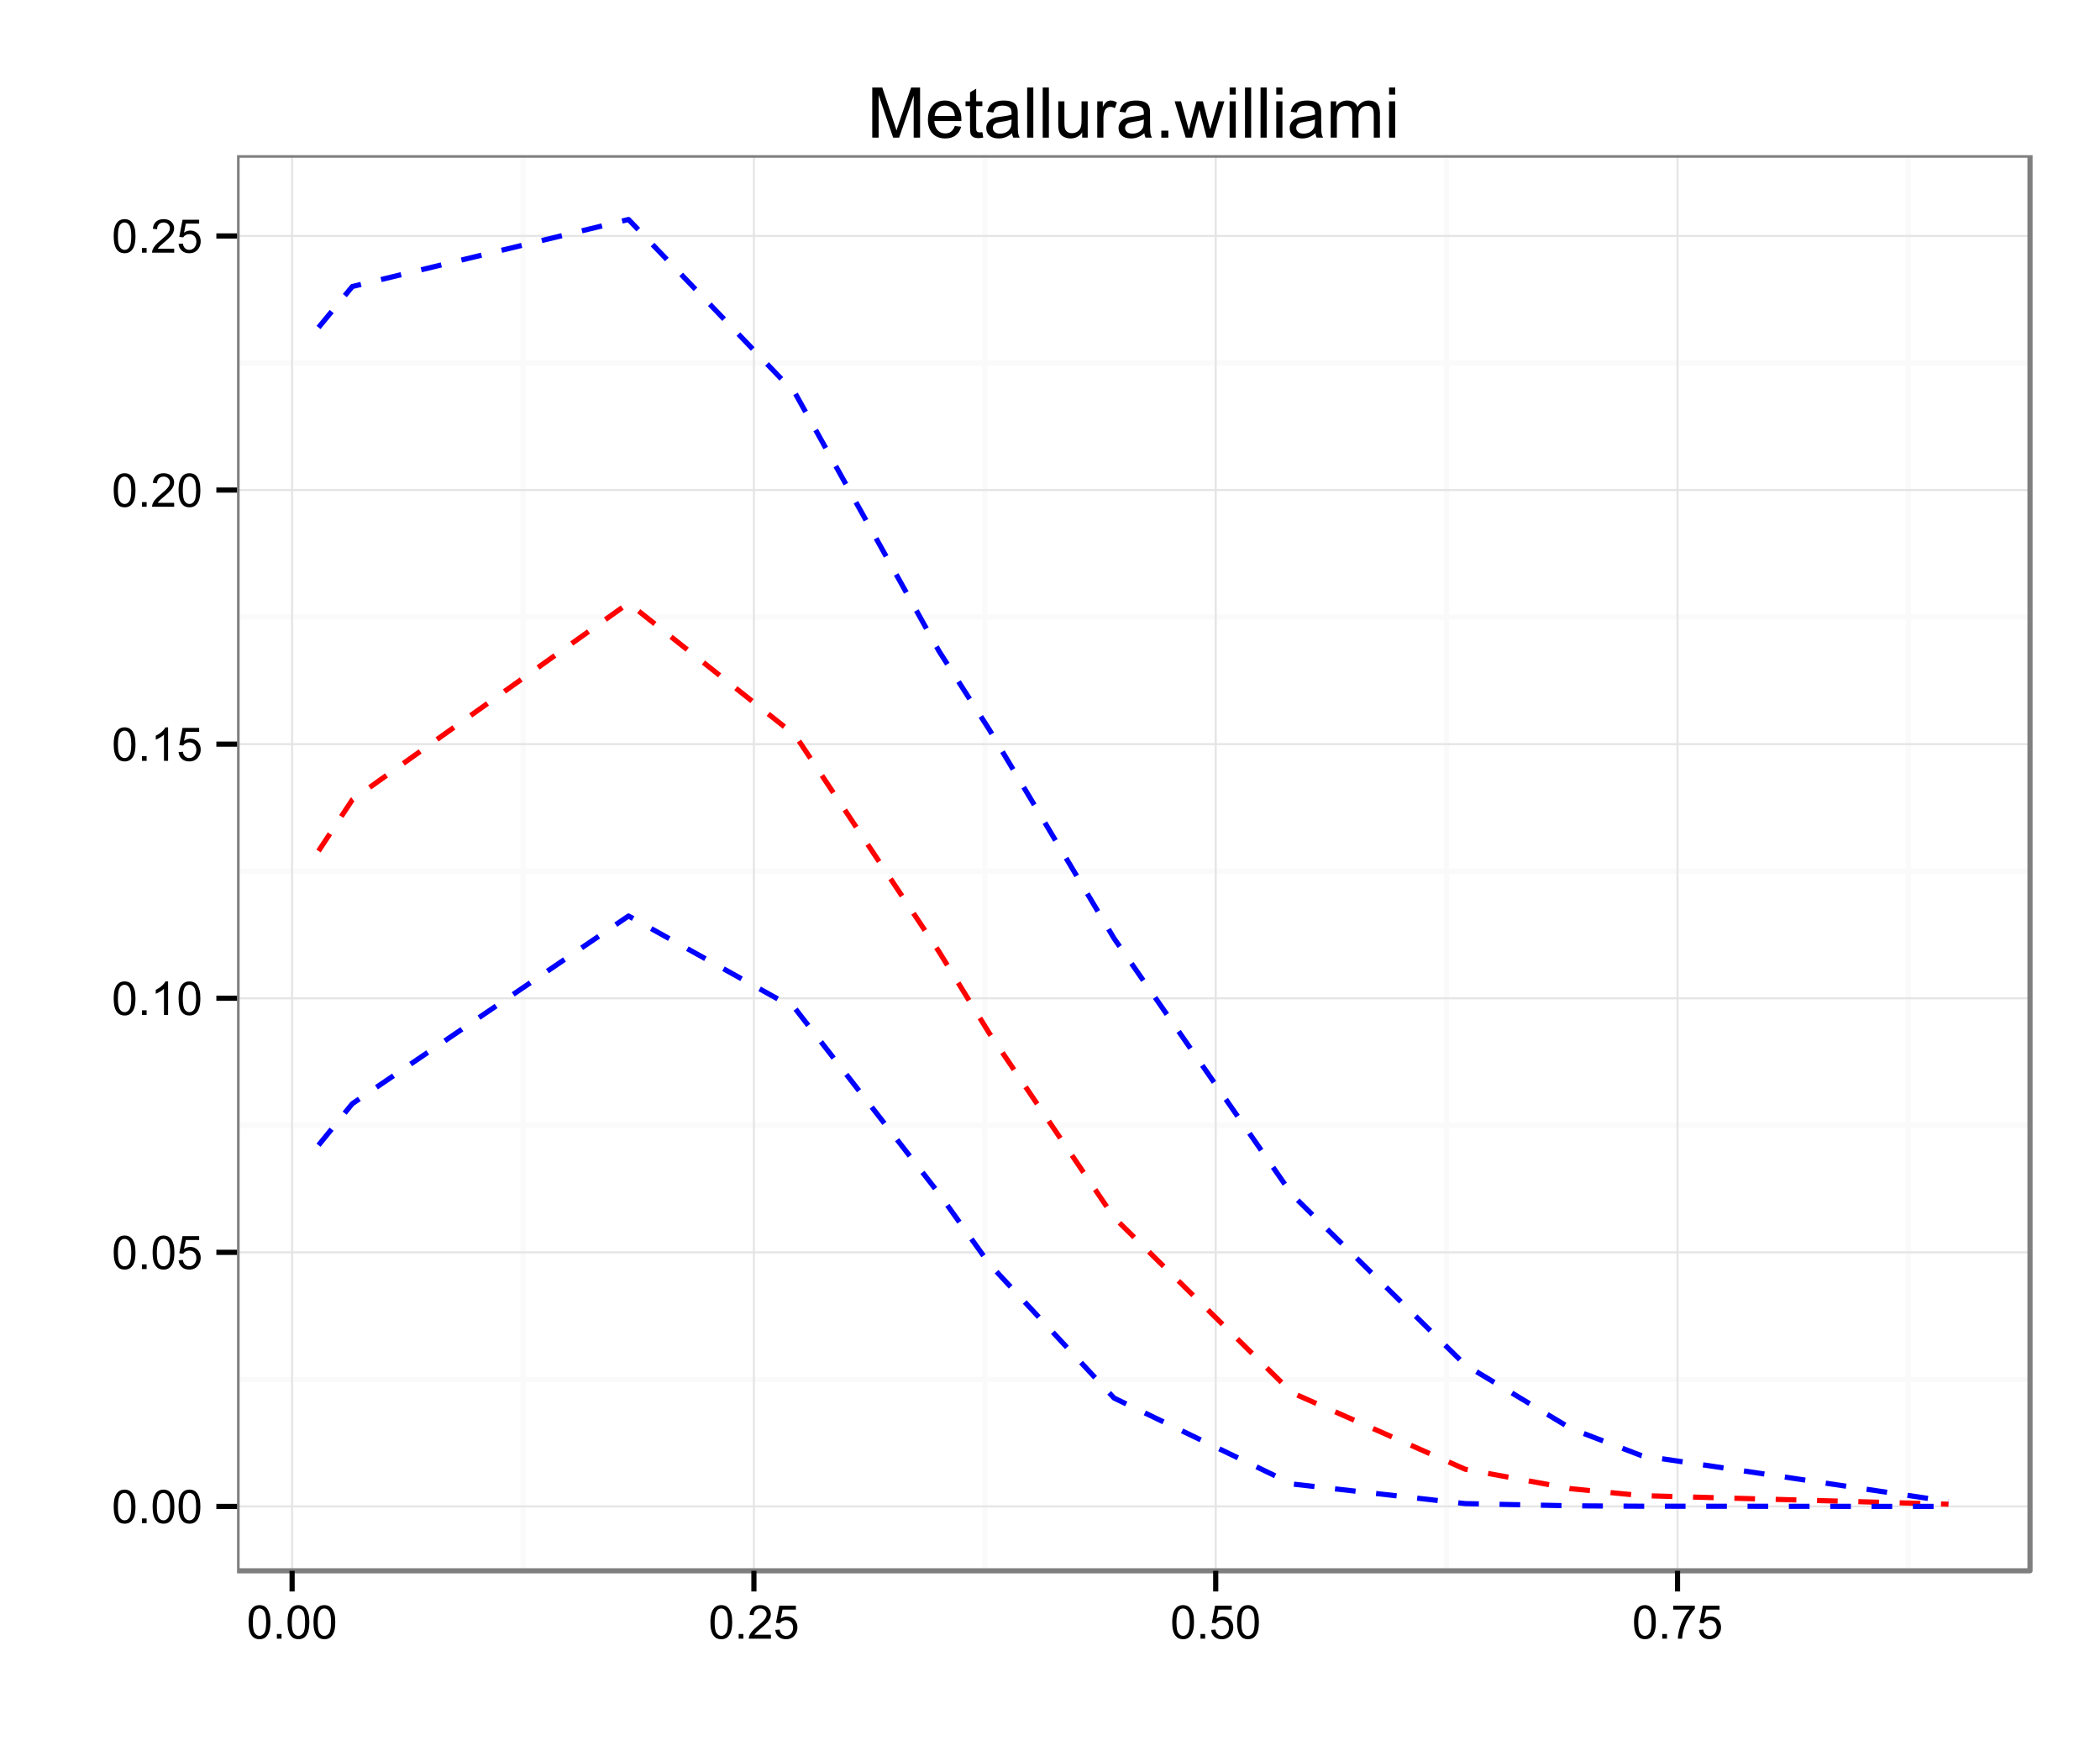
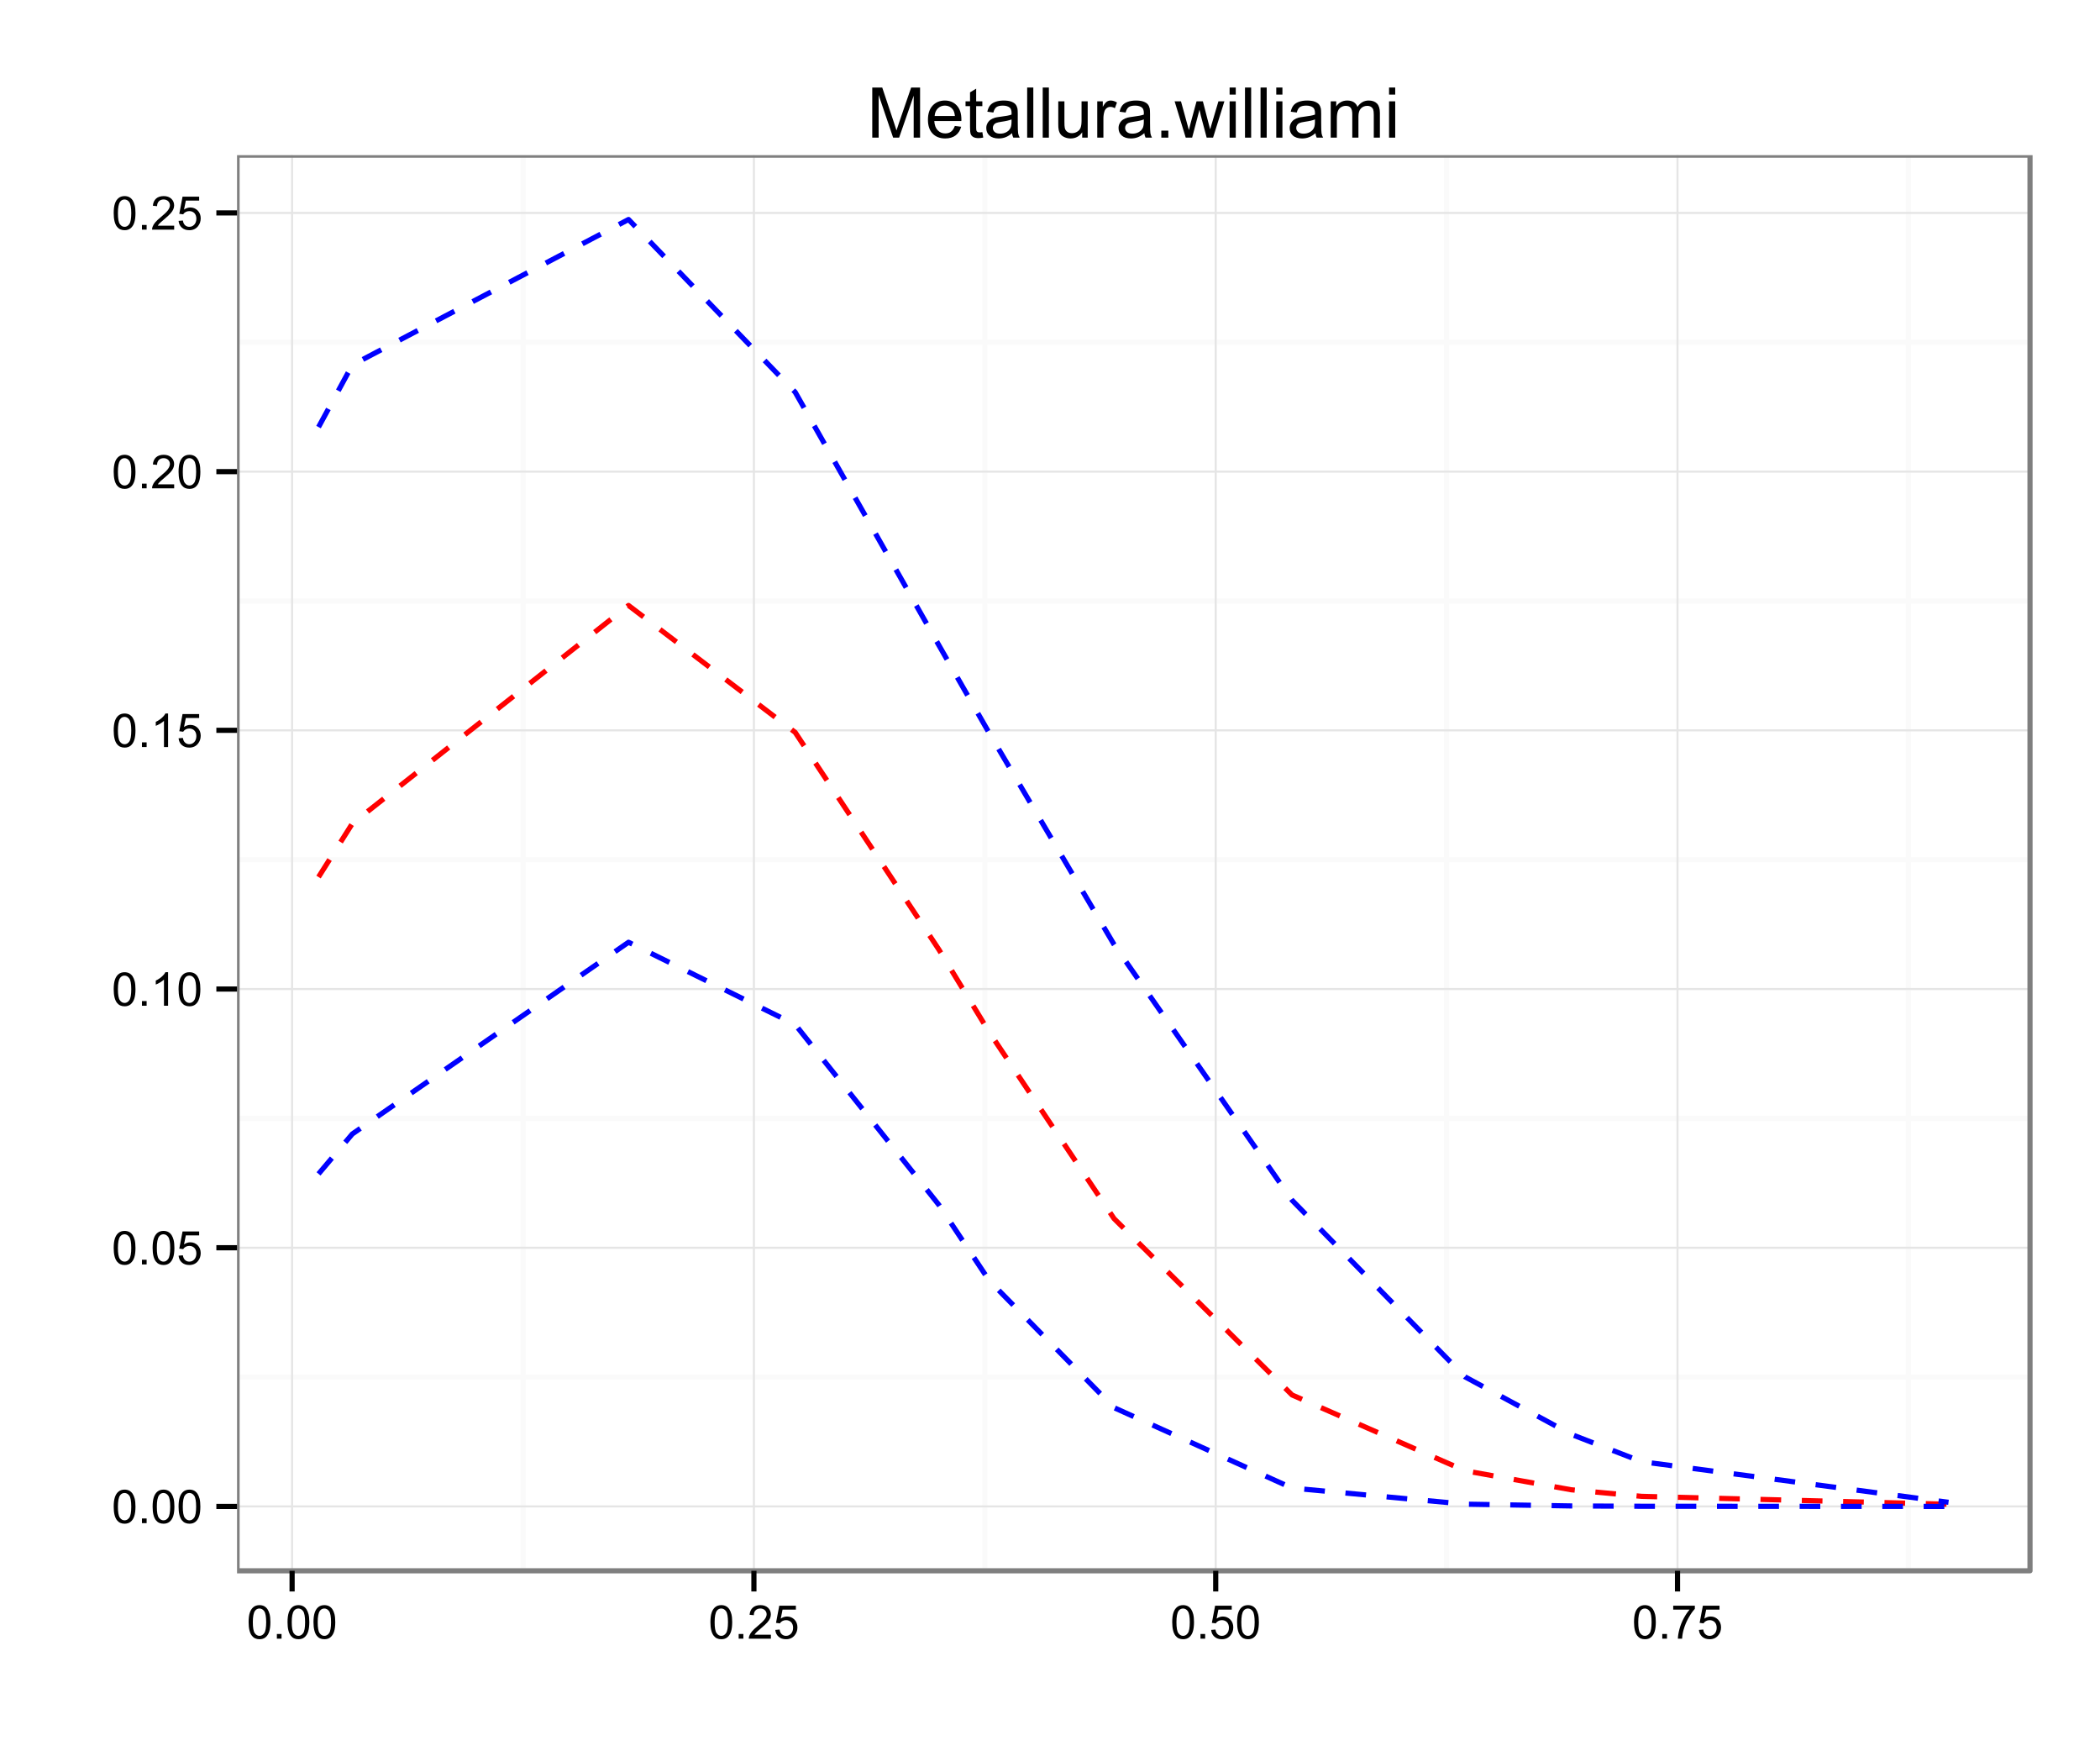
<svg xmlns="http://www.w3.org/2000/svg" xmlns:xlink="http://www.w3.org/1999/xlink" width="432pt" height="360pt" viewBox="0 0 432 360" version="1.1">
  <defs>
    <g>
      <symbol overflow="visible" id="glyph0-0">
        <path style="stroke:none;" d="M 0.398 -3.391 C 0.398 -4.199 0.48 -4.852 0.648 -5.352 C 0.812 -5.844 1.062 -6.227 1.395 -6.496 C 1.723 -6.762 2.137 -6.895 2.641 -6.898 C 3.004 -6.895 3.328 -6.82 3.609 -6.676 C 3.887 -6.523 4.113 -6.312 4.297 -6.035 C 4.477 -5.754 4.621 -5.41 4.723 -5.012 C 4.824 -4.605 4.875 -4.066 4.879 -3.391 C 4.875 -2.582 4.793 -1.93 4.629 -1.438 C 4.465 -0.938 4.215 -0.555 3.887 -0.289 C 3.555 -0.016 3.141 0.117 2.641 0.117 C 1.973 0.117 1.453 -0.117 1.078 -0.594 C 0.625 -1.164 0.398 -2.098 0.398 -3.391 Z M 1.266 -3.391 C 1.266 -2.258 1.395 -1.508 1.66 -1.137 C 1.922 -0.762 2.25 -0.574 2.641 -0.578 C 3.023 -0.574 3.348 -0.762 3.613 -1.141 C 3.875 -1.512 4.008 -2.262 4.012 -3.391 C 4.008 -4.52 3.875 -5.27 3.613 -5.645 C 3.348 -6.012 3.02 -6.199 2.629 -6.203 C 2.238 -6.199 1.93 -6.035 1.703 -5.711 C 1.41 -5.289 1.266 -4.516 1.266 -3.391 Z M 1.266 -3.391 " />
      </symbol>
      <symbol overflow="visible" id="glyph0-1">
        <path style="stroke:none;" d="M 0.871 0 L 0.871 -0.961 L 1.832 -0.961 L 1.832 0 Z M 0.871 0 " />
      </symbol>
      <symbol overflow="visible" id="glyph0-2">
        <path style="stroke:none;" d="M 0.398 -1.801 L 1.285 -1.875 C 1.348 -1.441 1.5 -1.117 1.742 -0.902 C 1.977 -0.684 2.266 -0.574 2.605 -0.578 C 3.008 -0.574 3.352 -0.727 3.637 -1.035 C 3.914 -1.34 4.055 -1.746 4.059 -2.254 C 4.055 -2.734 3.918 -3.113 3.652 -3.395 C 3.379 -3.668 3.027 -3.809 2.594 -3.812 C 2.316 -3.809 2.07 -3.746 1.855 -3.625 C 1.633 -3.5 1.461 -3.34 1.34 -3.145 L 0.547 -3.25 L 1.215 -6.777 L 4.633 -6.777 L 4.633 -5.973 L 1.891 -5.973 L 1.52 -4.125 C 1.926 -4.41 2.359 -4.551 2.816 -4.555 C 3.414 -4.551 3.922 -4.344 4.336 -3.93 C 4.746 -3.512 4.949 -2.977 4.953 -2.328 C 4.949 -1.703 4.77 -1.168 4.41 -0.719 C 3.969 -0.16 3.367 0.117 2.605 0.117 C 1.977 0.117 1.465 -0.055 1.074 -0.406 C 0.676 -0.754 0.453 -1.219 0.398 -1.801 Z M 0.398 -1.801 " />
      </symbol>
      <symbol overflow="visible" id="glyph0-3">
        <path style="stroke:none;" d="M 3.578 0 L 2.734 0 L 2.734 -5.375 C 2.527 -5.18 2.262 -4.988 1.934 -4.793 C 1.602 -4.598 1.305 -4.453 1.047 -4.359 L 1.047 -5.176 C 1.516 -5.395 1.926 -5.664 2.281 -5.98 C 2.633 -6.293 2.883 -6.598 3.031 -6.898 L 3.578 -6.898 Z M 3.578 0 " />
      </symbol>
      <symbol overflow="visible" id="glyph0-4">
        <path style="stroke:none;" d="M 4.832 -0.812 L 4.832 0 L 0.289 0 C 0.281 -0.203 0.316 -0.398 0.391 -0.586 C 0.504 -0.895 0.688 -1.199 0.945 -1.5 C 1.195 -1.797 1.562 -2.141 2.047 -2.539 C 2.789 -3.148 3.297 -3.637 3.562 -3.996 C 3.824 -4.352 3.953 -4.688 3.957 -5.012 C 3.953 -5.34 3.836 -5.621 3.598 -5.855 C 3.355 -6.082 3.043 -6.199 2.664 -6.203 C 2.254 -6.199 1.93 -6.078 1.688 -5.836 C 1.441 -5.59 1.316 -5.25 1.316 -4.824 L 0.449 -4.914 C 0.508 -5.559 0.73 -6.051 1.121 -6.391 C 1.504 -6.727 2.023 -6.895 2.68 -6.898 C 3.336 -6.895 3.859 -6.715 4.246 -6.352 C 4.629 -5.984 4.82 -5.531 4.824 -4.992 C 4.82 -4.715 4.766 -4.441 4.652 -4.18 C 4.539 -3.91 4.352 -3.633 4.094 -3.34 C 3.832 -3.047 3.398 -2.645 2.793 -2.133 C 2.285 -1.707 1.961 -1.418 1.816 -1.266 C 1.672 -1.113 1.551 -0.961 1.461 -0.812 Z M 4.832 -0.812 " />
      </symbol>
      <symbol overflow="visible" id="glyph0-5">
        <path style="stroke:none;" d="M 0.453 -5.973 L 0.453 -6.781 L 4.902 -6.781 L 4.902 -6.125 C 4.461 -5.656 4.027 -5.039 3.602 -4.27 C 3.168 -3.496 2.836 -2.703 2.605 -1.891 C 2.434 -1.312 2.324 -0.684 2.281 0 L 1.414 0 C 1.422 -0.539 1.531 -1.191 1.734 -1.961 C 1.938 -2.723 2.227 -3.461 2.609 -4.176 C 2.984 -4.883 3.391 -5.48 3.82 -5.973 Z M 0.453 -5.973 " />
      </symbol>
      <symbol overflow="visible" id="glyph1-0">
        <path style="stroke:none;" d="M 1.07 0 L 1.07 -10.309 L 3.121 -10.309 L 5.562 -3.008 C 5.781 -2.324 5.945 -1.816 6.055 -1.484 C 6.168 -1.855 6.352 -2.406 6.602 -3.137 L 9.07 -10.309 L 10.906 -10.309 L 10.906 0 L 9.59 0 L 9.59 -8.629 L 6.594 0 L 5.363 0 L 2.383 -8.773 L 2.383 0 Z M 1.07 0 " />
      </symbol>
      <symbol overflow="visible" id="glyph1-1">
        <path style="stroke:none;" d="M 6.062 -2.406 L 7.367 -2.242 C 7.156 -1.477 6.777 -0.883 6.223 -0.465 C 5.664 -0.043 4.949 0.164 4.086 0.168 C 2.988 0.164 2.121 -0.168 1.484 -0.84 C 0.844 -1.508 0.527 -2.453 0.527 -3.672 C 0.527 -4.926 0.848 -5.898 1.496 -6.594 C 2.141 -7.285 2.98 -7.633 4.016 -7.637 C 5.008 -7.633 5.824 -7.293 6.461 -6.617 C 7.09 -5.934 7.406 -4.977 7.41 -3.746 C 7.406 -3.668 7.402 -3.559 7.402 -3.41 L 1.836 -3.41 C 1.879 -2.59 2.113 -1.961 2.531 -1.523 C 2.945 -1.086 3.465 -0.867 4.094 -0.871 C 4.555 -0.867 4.949 -0.988 5.281 -1.234 C 5.605 -1.477 5.867 -1.867 6.062 -2.406 Z M 1.906 -4.449 L 6.074 -4.449 C 6.016 -5.074 5.855 -5.547 5.598 -5.863 C 5.191 -6.348 4.668 -6.59 4.027 -6.594 C 3.441 -6.59 2.953 -6.398 2.562 -6.012 C 2.164 -5.621 1.945 -5.098 1.906 -4.449 Z M 1.906 -4.449 " />
      </symbol>
      <symbol overflow="visible" id="glyph1-2">
        <path style="stroke:none;" d="M 3.711 -1.133 L 3.895 -0.016 C 3.535 0.059 3.215 0.094 2.938 0.098 C 2.477 0.094 2.121 0.023 1.871 -0.117 C 1.613 -0.262 1.438 -0.453 1.336 -0.691 C 1.23 -0.926 1.176 -1.422 1.18 -2.188 L 1.18 -6.484 L 0.254 -6.484 L 0.254 -7.469 L 1.18 -7.469 L 1.18 -9.316 L 2.441 -10.074 L 2.441 -7.469 L 3.711 -7.469 L 3.711 -6.484 L 2.441 -6.484 L 2.441 -2.117 C 2.438 -1.75 2.461 -1.52 2.508 -1.418 C 2.551 -1.316 2.621 -1.234 2.723 -1.172 C 2.82 -1.109 2.965 -1.078 3.156 -1.082 C 3.293 -1.078 3.477 -1.094 3.711 -1.133 Z M 3.711 -1.133 " />
      </symbol>
      <symbol overflow="visible" id="glyph1-3">
        <path style="stroke:none;" d="M 5.82 -0.922 C 5.348 -0.52 4.898 -0.238 4.465 -0.078 C 4.031 0.086 3.566 0.164 3.074 0.168 C 2.25 0.164 1.617 -0.035 1.18 -0.434 C 0.734 -0.832 0.516 -1.344 0.52 -1.969 C 0.516 -2.332 0.598 -2.664 0.77 -2.969 C 0.934 -3.27 1.152 -3.512 1.422 -3.699 C 1.691 -3.879 1.996 -4.02 2.336 -4.113 C 2.582 -4.176 2.957 -4.238 3.461 -4.305 C 4.48 -4.422 5.23 -4.566 5.715 -4.738 C 5.715 -4.91 5.719 -5.02 5.723 -5.07 C 5.719 -5.582 5.598 -5.945 5.363 -6.16 C 5.035 -6.441 4.555 -6.586 3.922 -6.59 C 3.324 -6.586 2.887 -6.48 2.605 -6.273 C 2.32 -6.062 2.109 -5.695 1.977 -5.168 L 0.738 -5.336 C 0.848 -5.863 1.031 -6.293 1.293 -6.621 C 1.547 -6.945 1.918 -7.195 2.41 -7.371 C 2.895 -7.547 3.461 -7.633 4.105 -7.637 C 4.742 -7.633 5.262 -7.559 5.66 -7.41 C 6.059 -7.258 6.352 -7.07 6.539 -6.844 C 6.727 -6.617 6.855 -6.328 6.934 -5.984 C 6.973 -5.766 6.996 -5.379 6.996 -4.816 L 6.996 -3.129 C 6.996 -1.949 7.02 -1.203 7.074 -0.895 C 7.125 -0.582 7.234 -0.285 7.398 0 L 6.074 0 C 5.941 -0.262 5.855 -0.566 5.82 -0.922 Z M 5.715 -3.746 C 5.254 -3.555 4.566 -3.398 3.648 -3.27 C 3.125 -3.191 2.758 -3.105 2.543 -3.016 C 2.328 -2.918 2.16 -2.781 2.047 -2.605 C 1.926 -2.422 1.867 -2.223 1.871 -2.004 C 1.867 -1.664 1.996 -1.383 2.254 -1.16 C 2.508 -0.934 2.883 -0.82 3.375 -0.824 C 3.859 -0.82 4.293 -0.926 4.676 -1.141 C 5.055 -1.352 5.332 -1.645 5.512 -2.02 C 5.645 -2.301 5.711 -2.723 5.715 -3.285 Z M 5.715 -3.746 " />
      </symbol>
      <symbol overflow="visible" id="glyph1-4">
        <path style="stroke:none;" d="M 0.922 0 L 0.922 -10.309 L 2.188 -10.309 L 2.188 0 Z M 0.922 0 " />
      </symbol>
      <symbol overflow="visible" id="glyph1-5">
        <path style="stroke:none;" d="M 5.844 0 L 5.844 -1.098 C 5.258 -0.254 4.469 0.164 3.473 0.168 C 3.031 0.164 2.621 0.082 2.238 -0.082 C 1.855 -0.25 1.57 -0.461 1.387 -0.719 C 1.199 -0.973 1.07 -1.285 1 -1.66 C 0.945 -1.902 0.918 -2.297 0.922 -2.84 L 0.922 -7.469 L 2.188 -7.469 L 2.188 -3.324 C 2.184 -2.66 2.211 -2.215 2.266 -1.988 C 2.34 -1.652 2.508 -1.395 2.77 -1.207 C 3.023 -1.016 3.344 -0.918 3.727 -0.922 C 4.105 -0.918 4.461 -1.016 4.793 -1.211 C 5.125 -1.402 5.359 -1.668 5.5 -2.008 C 5.637 -2.34 5.707 -2.824 5.711 -3.465 L 5.711 -7.469 L 6.977 -7.469 L 6.977 0 Z M 5.844 0 " />
      </symbol>
      <symbol overflow="visible" id="glyph1-6">
        <path style="stroke:none;" d="M 0.934 0 L 0.934 -7.469 L 2.074 -7.469 L 2.074 -6.336 C 2.363 -6.859 2.629 -7.211 2.879 -7.383 C 3.121 -7.551 3.395 -7.633 3.691 -7.637 C 4.117 -7.633 4.551 -7.496 4.992 -7.227 L 4.555 -6.055 C 4.242 -6.234 3.934 -6.328 3.629 -6.328 C 3.348 -6.328 3.102 -6.242 2.883 -6.078 C 2.66 -5.906 2.5 -5.676 2.41 -5.387 C 2.266 -4.934 2.195 -4.441 2.199 -3.91 L 2.199 0 Z M 0.934 0 " />
      </symbol>
      <symbol overflow="visible" id="glyph1-7">
        <path style="stroke:none;" d="M 1.309 0 L 1.309 -1.441 L 2.75 -1.441 L 2.75 0 Z M 1.309 0 " />
      </symbol>
      <symbol overflow="visible" id="glyph1-8">
        <path style="stroke:none;" d="M 2.328 0 L 0.043 -7.469 L 1.352 -7.469 L 2.539 -3.156 L 2.98 -1.555 C 2.996 -1.629 3.125 -2.145 3.367 -3.094 L 4.555 -7.469 L 5.855 -7.469 L 6.977 -3.137 L 7.348 -1.707 L 7.777 -3.148 L 9.055 -7.469 L 10.285 -7.469 L 7.953 0 L 6.637 0 L 5.449 -4.473 L 5.16 -5.746 L 3.648 0 Z M 2.328 0 " />
      </symbol>
      <symbol overflow="visible" id="glyph1-9">
        <path style="stroke:none;" d="M 0.957 -8.852 L 0.957 -10.309 L 2.223 -10.309 L 2.223 -8.852 Z M 0.957 0 L 0.957 -7.469 L 2.223 -7.469 L 2.223 0 Z M 0.957 0 " />
      </symbol>
      <symbol overflow="visible" id="glyph1-10">
        <path style="stroke:none;" d="M 0.949 0 L 0.949 -7.469 L 2.082 -7.469 L 2.082 -6.418 C 2.312 -6.781 2.625 -7.078 3.016 -7.301 C 3.402 -7.523 3.844 -7.633 4.344 -7.637 C 4.895 -7.633 5.352 -7.52 5.707 -7.289 C 6.059 -7.059 6.305 -6.738 6.453 -6.328 C 7.039 -7.199 7.809 -7.633 8.762 -7.637 C 9.496 -7.633 10.066 -7.43 10.469 -7.02 C 10.863 -6.609 11.062 -5.977 11.066 -5.125 L 11.066 0 L 9.809 0 L 9.809 -4.703 C 9.809 -5.207 9.766 -5.57 9.684 -5.797 C 9.602 -6.016 9.453 -6.195 9.238 -6.336 C 9.02 -6.469 8.766 -6.539 8.48 -6.539 C 7.949 -6.539 7.516 -6.363 7.172 -6.016 C 6.824 -5.664 6.648 -5.105 6.652 -4.34 L 6.652 0 L 5.387 0 L 5.387 -4.852 C 5.383 -5.414 5.281 -5.836 5.074 -6.117 C 4.867 -6.398 4.527 -6.539 4.062 -6.539 C 3.703 -6.539 3.375 -6.445 3.074 -6.258 C 2.77 -6.07 2.551 -5.793 2.418 -5.434 C 2.281 -5.07 2.215 -4.551 2.215 -3.875 L 2.215 0 Z M 0.949 0 " />
      </symbol>
    </g>
    <clipPath id="clip1">
      <path d="M 48.762 31.906 L 418.602 31.906 L 418.602 324.051 L 48.762 324.051 Z M 48.762 31.906 " />
    </clipPath>
  </defs>
  <g id="surface291">
    <rect x="0" y="0" width="432" height="360" style="fill:rgb(100%,100%,100%);fill-opacity:1;stroke:none;" />
    <rect x="0" y="0" width="432" height="360" style="fill:rgb(100%,100%,100%);fill-opacity:1;stroke:none;" />
    <path style="fill:none;stroke-width:1.063;stroke-linecap:round;stroke-linejoin:round;stroke:rgb(100%,100%,100%);stroke-opacity:1;stroke-miterlimit:10;" d="M 0 360 L 432 360 L 432 0 L 0 0 Z M 0 360 " />
    <g clip-path="url(#clip1)" clip-rule="nonzero">
      <path style=" stroke:none;fill-rule:nonzero;fill:rgb(100%,100%,100%);fill-opacity:1;" d="M 48.762 323.051 L 417.602 323.051 L 417.602 31.906 L 48.762 31.906 Z M 48.762 323.051 " />
-       <path style="fill:none;stroke-width:1.063;stroke-linecap:butt;stroke-linejoin:round;stroke:rgb(98.039%,98.039%,98.039%);stroke-opacity:1;stroke-miterlimit:10;" d="M 48.762 283.688 L 417.602 283.688 " />
-       <path style="fill:none;stroke-width:1.063;stroke-linecap:butt;stroke-linejoin:round;stroke:rgb(98.039%,98.039%,98.039%);stroke-opacity:1;stroke-miterlimit:10;" d="M 48.762 231.43 L 417.602 231.43 " />
-       <path style="fill:none;stroke-width:1.063;stroke-linecap:butt;stroke-linejoin:round;stroke:rgb(98.039%,98.039%,98.039%);stroke-opacity:1;stroke-miterlimit:10;" d="M 48.762 179.172 L 417.602 179.172 " />
-       <path style="fill:none;stroke-width:1.063;stroke-linecap:butt;stroke-linejoin:round;stroke:rgb(98.039%,98.039%,98.039%);stroke-opacity:1;stroke-miterlimit:10;" d="M 48.762 126.914 L 417.602 126.914 " />
-       <path style="fill:none;stroke-width:1.063;stroke-linecap:butt;stroke-linejoin:round;stroke:rgb(98.039%,98.039%,98.039%);stroke-opacity:1;stroke-miterlimit:10;" d="M 48.762 74.656 L 417.602 74.656 " />
+       <path style="fill:none;stroke-width:1.063;stroke-linecap:butt;stroke-linejoin:round;stroke:rgb(98.039%,98.039%,98.039%);stroke-opacity:1;stroke-miterlimit:10;" d="M 48.762 283.215 L 417.602 283.215 " />
+       <path style="fill:none;stroke-width:1.063;stroke-linecap:butt;stroke-linejoin:round;stroke:rgb(98.039%,98.039%,98.039%);stroke-opacity:1;stroke-miterlimit:10;" d="M 48.762 230.008 L 417.602 230.008 " />
+       <path style="fill:none;stroke-width:1.063;stroke-linecap:butt;stroke-linejoin:round;stroke:rgb(98.039%,98.039%,98.039%);stroke-opacity:1;stroke-miterlimit:10;" d="M 48.762 176.805 L 417.602 176.805 " />
+       <path style="fill:none;stroke-width:1.063;stroke-linecap:butt;stroke-linejoin:round;stroke:rgb(98.039%,98.039%,98.039%);stroke-opacity:1;stroke-miterlimit:10;" d="M 48.762 123.598 L 417.602 123.598 " />
+       <path style="fill:none;stroke-width:1.063;stroke-linecap:butt;stroke-linejoin:round;stroke:rgb(98.039%,98.039%,98.039%);stroke-opacity:1;stroke-miterlimit:10;" d="M 48.762 70.395 L 417.602 70.395 " />
      <path style="fill:none;stroke-width:1.063;stroke-linecap:butt;stroke-linejoin:round;stroke:rgb(98.039%,98.039%,98.039%);stroke-opacity:1;stroke-miterlimit:10;" d="M 107.59 323.051 L 107.59 31.906 " />
      <path style="fill:none;stroke-width:1.063;stroke-linecap:butt;stroke-linejoin:round;stroke:rgb(98.039%,98.039%,98.039%);stroke-opacity:1;stroke-miterlimit:10;" d="M 202.59 323.051 L 202.59 31.906 " />
      <path style="fill:none;stroke-width:1.063;stroke-linecap:butt;stroke-linejoin:round;stroke:rgb(98.039%,98.039%,98.039%);stroke-opacity:1;stroke-miterlimit:10;" d="M 297.59 323.051 L 297.59 31.906 " />
      <path style="fill:none;stroke-width:1.063;stroke-linecap:butt;stroke-linejoin:round;stroke:rgb(98.039%,98.039%,98.039%);stroke-opacity:1;stroke-miterlimit:10;" d="M 392.59 323.051 L 392.59 31.906 " />
      <path style="fill:none;stroke-width:0.425;stroke-linecap:butt;stroke-linejoin:round;stroke:rgb(89.804%,89.804%,89.804%);stroke-opacity:1;stroke-miterlimit:10;" d="M 48.762 309.816 L 417.602 309.816 " />
-       <path style="fill:none;stroke-width:0.425;stroke-linecap:butt;stroke-linejoin:round;stroke:rgb(89.804%,89.804%,89.804%);stroke-opacity:1;stroke-miterlimit:10;" d="M 48.762 257.559 L 417.602 257.559 " />
-       <path style="fill:none;stroke-width:0.425;stroke-linecap:butt;stroke-linejoin:round;stroke:rgb(89.804%,89.804%,89.804%);stroke-opacity:1;stroke-miterlimit:10;" d="M 48.762 205.301 L 417.602 205.301 " />
-       <path style="fill:none;stroke-width:0.425;stroke-linecap:butt;stroke-linejoin:round;stroke:rgb(89.804%,89.804%,89.804%);stroke-opacity:1;stroke-miterlimit:10;" d="M 48.762 153.043 L 417.602 153.043 " />
-       <path style="fill:none;stroke-width:0.425;stroke-linecap:butt;stroke-linejoin:round;stroke:rgb(89.804%,89.804%,89.804%);stroke-opacity:1;stroke-miterlimit:10;" d="M 48.762 100.785 L 417.602 100.785 " />
-       <path style="fill:none;stroke-width:0.425;stroke-linecap:butt;stroke-linejoin:round;stroke:rgb(89.804%,89.804%,89.804%);stroke-opacity:1;stroke-miterlimit:10;" d="M 48.762 48.527 L 417.602 48.527 " />
+       <path style="fill:none;stroke-width:0.425;stroke-linecap:butt;stroke-linejoin:round;stroke:rgb(89.804%,89.804%,89.804%);stroke-opacity:1;stroke-miterlimit:10;" d="M 48.762 256.613 L 417.602 256.613 " />
+       <path style="fill:none;stroke-width:0.425;stroke-linecap:butt;stroke-linejoin:round;stroke:rgb(89.804%,89.804%,89.804%);stroke-opacity:1;stroke-miterlimit:10;" d="M 48.762 203.406 L 417.602 203.406 " />
+       <path style="fill:none;stroke-width:0.425;stroke-linecap:butt;stroke-linejoin:round;stroke:rgb(89.804%,89.804%,89.804%);stroke-opacity:1;stroke-miterlimit:10;" d="M 48.762 150.199 L 417.602 150.199 " />
+       <path style="fill:none;stroke-width:0.425;stroke-linecap:butt;stroke-linejoin:round;stroke:rgb(89.804%,89.804%,89.804%);stroke-opacity:1;stroke-miterlimit:10;" d="M 48.762 96.996 L 417.602 96.996 " />
+       <path style="fill:none;stroke-width:0.425;stroke-linecap:butt;stroke-linejoin:round;stroke:rgb(89.804%,89.804%,89.804%);stroke-opacity:1;stroke-miterlimit:10;" d="M 48.762 43.789 L 417.602 43.789 " />
      <path style="fill:none;stroke-width:0.425;stroke-linecap:butt;stroke-linejoin:round;stroke:rgb(89.804%,89.804%,89.804%);stroke-opacity:1;stroke-miterlimit:10;" d="M 60.09 323.051 L 60.09 31.906 " />
      <path style="fill:none;stroke-width:0.425;stroke-linecap:butt;stroke-linejoin:round;stroke:rgb(89.804%,89.804%,89.804%);stroke-opacity:1;stroke-miterlimit:10;" d="M 155.09 323.051 L 155.09 31.906 " />
      <path style="fill:none;stroke-width:0.425;stroke-linecap:butt;stroke-linejoin:round;stroke:rgb(89.804%,89.804%,89.804%);stroke-opacity:1;stroke-miterlimit:10;" d="M 250.09 323.051 L 250.09 31.906 " />
      <path style="fill:none;stroke-width:0.425;stroke-linecap:butt;stroke-linejoin:round;stroke:rgb(89.804%,89.804%,89.804%);stroke-opacity:1;stroke-miterlimit:10;" d="M 345.09 323.051 L 345.09 31.906 " />
-       <path style="fill:none;stroke-width:1.063;stroke-linecap:butt;stroke-linejoin:round;stroke:rgb(100%,0%,0%);stroke-opacity:1;stroke-dasharray:4.252,4.252;stroke-miterlimit:1;" d="M 65.527 175.023 L 72.477 164.48 L 129.297 124.027 L 163.582 151.223 L 193.156 195.703 L 203.508 212.492 L 229.18 250.395 L 265.797 286.438 L 301.383 302.16 L 323.227 306.18 L 337.715 307.594 L 400.836 309.355 " />
-       <path style="fill:none;stroke-width:1.063;stroke-linecap:butt;stroke-linejoin:round;stroke:rgb(0%,0%,100%);stroke-opacity:1;stroke-dasharray:4.252,4.252;stroke-miterlimit:1;" d="M 65.527 67.352 L 72.477 58.926 L 129.297 45.141 L 163.582 80.887 L 193.156 133.895 L 203.508 150.051 L 229.18 192.996 L 265.797 245.695 L 301.383 280.684 L 323.227 293.836 L 337.715 299.383 L 400.836 308.797 " />
-       <path style="fill:none;stroke-width:1.063;stroke-linecap:butt;stroke-linejoin:round;stroke:rgb(0%,0%,100%);stroke-opacity:1;stroke-dasharray:4.252,4.252;stroke-miterlimit:1;" d="M 65.527 235.527 L 72.477 226.988 L 129.297 188.387 L 163.582 207.434 L 193.156 245.465 L 203.508 259.93 L 229.18 287.527 L 265.797 305.199 L 301.383 309.234 L 323.227 309.691 L 337.715 309.773 L 400.836 309.816 " />
+       <path style="fill:none;stroke-width:1.063;stroke-linecap:butt;stroke-linejoin:round;stroke:rgb(100%,0%,0%);stroke-opacity:1;stroke-dasharray:4.252,4.252;stroke-miterlimit:1;" d="M 65.527 180.375 L 72.477 169.375 L 129.297 124.516 L 163.582 150.625 L 193.156 195.312 L 203.508 212.293 L 229.18 250.629 L 265.797 286.891 L 301.383 302.48 L 323.227 306.391 L 337.715 307.742 L 400.836 309.367 " />
+       <path style="fill:none;stroke-width:1.063;stroke-linecap:butt;stroke-linejoin:round;stroke:rgb(0%,0%,100%);stroke-opacity:1;stroke-dasharray:4.252,4.252;stroke-miterlimit:1;" d="M 65.527 87.836 L 72.477 75.062 L 129.297 45.141 L 163.582 80.656 L 193.156 132.734 L 203.508 150.785 L 229.18 194.258 L 265.797 246.848 L 301.383 283.168 L 323.227 294.996 L 337.715 300.609 L 400.836 308.965 " />
+       <path style="fill:none;stroke-width:1.063;stroke-linecap:butt;stroke-linejoin:round;stroke:rgb(0%,0%,100%);stroke-opacity:1;stroke-dasharray:4.252,4.252;stroke-miterlimit:1;" d="M 65.527 241.426 L 72.477 233.215 L 129.297 193.785 L 163.582 210.711 L 193.156 247.816 L 203.508 263.387 L 229.18 289.508 L 265.797 306.039 L 301.383 309.348 L 323.227 309.715 L 337.715 309.781 L 400.836 309.816 " />
      <path style="fill:none;stroke-width:1.063;stroke-linecap:round;stroke-linejoin:round;stroke:rgb(49.804%,49.804%,49.804%);stroke-opacity:1;stroke-miterlimit:10;" d="M 48.762 323.051 L 417.602 323.051 L 417.602 31.906 L 48.762 31.906 Z M 48.762 323.051 " />
    </g>
    <g style="fill:rgb(0%,0%,0%);fill-opacity:1;">
      <use xlink:href="#glyph0-0" x="22.992" y="313.254" />
      <use xlink:href="#glyph0-1" x="28.331" y="313.254" />
      <use xlink:href="#glyph0-0" x="30.998" y="313.254" />
      <use xlink:href="#glyph0-0" x="36.337" y="313.254" />
    </g>
    <g style="fill:rgb(0%,0%,0%);fill-opacity:1;">
-       <use xlink:href="#glyph0-0" x="22.992" y="260.996" />
-       <use xlink:href="#glyph0-1" x="28.331" y="260.996" />
-       <use xlink:href="#glyph0-0" x="30.998" y="260.996" />
-       <use xlink:href="#glyph0-2" x="36.337" y="260.996" />
+       <use xlink:href="#glyph0-0" x="22.992" y="260.047" />
+       <use xlink:href="#glyph0-1" x="28.331" y="260.047" />
+       <use xlink:href="#glyph0-0" x="30.998" y="260.047" />
+       <use xlink:href="#glyph0-2" x="36.337" y="260.047" />
    </g>
    <g style="fill:rgb(0%,0%,0%);fill-opacity:1;">
-       <use xlink:href="#glyph0-0" x="22.992" y="208.738" />
-       <use xlink:href="#glyph0-1" x="28.331" y="208.738" />
-       <use xlink:href="#glyph0-3" x="30.998" y="208.738" />
-       <use xlink:href="#glyph0-0" x="36.337" y="208.738" />
+       <use xlink:href="#glyph0-0" x="22.992" y="206.844" />
+       <use xlink:href="#glyph0-1" x="28.331" y="206.844" />
+       <use xlink:href="#glyph0-3" x="30.998" y="206.844" />
+       <use xlink:href="#glyph0-0" x="36.337" y="206.844" />
    </g>
    <g style="fill:rgb(0%,0%,0%);fill-opacity:1;">
-       <use xlink:href="#glyph0-0" x="22.992" y="156.48" />
-       <use xlink:href="#glyph0-1" x="28.331" y="156.48" />
-       <use xlink:href="#glyph0-3" x="30.998" y="156.48" />
-       <use xlink:href="#glyph0-2" x="36.337" y="156.48" />
+       <use xlink:href="#glyph0-0" x="22.992" y="153.637" />
+       <use xlink:href="#glyph0-1" x="28.331" y="153.637" />
+       <use xlink:href="#glyph0-3" x="30.998" y="153.637" />
+       <use xlink:href="#glyph0-2" x="36.337" y="153.637" />
    </g>
    <g style="fill:rgb(0%,0%,0%);fill-opacity:1;">
-       <use xlink:href="#glyph0-0" x="22.992" y="104.223" />
-       <use xlink:href="#glyph0-1" x="28.331" y="104.223" />
-       <use xlink:href="#glyph0-4" x="30.998" y="104.223" />
-       <use xlink:href="#glyph0-0" x="36.337" y="104.223" />
+       <use xlink:href="#glyph0-0" x="22.992" y="100.43" />
+       <use xlink:href="#glyph0-1" x="28.331" y="100.43" />
+       <use xlink:href="#glyph0-4" x="30.998" y="100.43" />
+       <use xlink:href="#glyph0-0" x="36.337" y="100.43" />
    </g>
    <g style="fill:rgb(0%,0%,0%);fill-opacity:1;">
-       <use xlink:href="#glyph0-0" x="22.992" y="51.965" />
-       <use xlink:href="#glyph0-1" x="28.331" y="51.965" />
-       <use xlink:href="#glyph0-4" x="30.998" y="51.965" />
-       <use xlink:href="#glyph0-2" x="36.337" y="51.965" />
+       <use xlink:href="#glyph0-0" x="22.992" y="47.227" />
+       <use xlink:href="#glyph0-1" x="28.331" y="47.227" />
+       <use xlink:href="#glyph0-4" x="30.998" y="47.227" />
+       <use xlink:href="#glyph0-2" x="36.337" y="47.227" />
    </g>
    <path style="fill:none;stroke-width:1.063;stroke-linecap:butt;stroke-linejoin:round;stroke:rgb(0%,0%,0%);stroke-opacity:1;stroke-miterlimit:10;" d="M 44.508 309.816 L 48.762 309.816 " />
-     <path style="fill:none;stroke-width:1.063;stroke-linecap:butt;stroke-linejoin:round;stroke:rgb(0%,0%,0%);stroke-opacity:1;stroke-miterlimit:10;" d="M 44.508 257.559 L 48.762 257.559 " />
-     <path style="fill:none;stroke-width:1.063;stroke-linecap:butt;stroke-linejoin:round;stroke:rgb(0%,0%,0%);stroke-opacity:1;stroke-miterlimit:10;" d="M 44.508 205.301 L 48.762 205.301 " />
-     <path style="fill:none;stroke-width:1.063;stroke-linecap:butt;stroke-linejoin:round;stroke:rgb(0%,0%,0%);stroke-opacity:1;stroke-miterlimit:10;" d="M 44.508 153.043 L 48.762 153.043 " />
-     <path style="fill:none;stroke-width:1.063;stroke-linecap:butt;stroke-linejoin:round;stroke:rgb(0%,0%,0%);stroke-opacity:1;stroke-miterlimit:10;" d="M 44.508 100.785 L 48.762 100.785 " />
-     <path style="fill:none;stroke-width:1.063;stroke-linecap:butt;stroke-linejoin:round;stroke:rgb(0%,0%,0%);stroke-opacity:1;stroke-miterlimit:10;" d="M 44.508 48.527 L 48.762 48.527 " />
+     <path style="fill:none;stroke-width:1.063;stroke-linecap:butt;stroke-linejoin:round;stroke:rgb(0%,0%,0%);stroke-opacity:1;stroke-miterlimit:10;" d="M 44.508 256.613 L 48.762 256.613 " />
+     <path style="fill:none;stroke-width:1.063;stroke-linecap:butt;stroke-linejoin:round;stroke:rgb(0%,0%,0%);stroke-opacity:1;stroke-miterlimit:10;" d="M 44.508 203.406 L 48.762 203.406 " />
+     <path style="fill:none;stroke-width:1.063;stroke-linecap:butt;stroke-linejoin:round;stroke:rgb(0%,0%,0%);stroke-opacity:1;stroke-miterlimit:10;" d="M 44.508 150.199 L 48.762 150.199 " />
+     <path style="fill:none;stroke-width:1.063;stroke-linecap:butt;stroke-linejoin:round;stroke:rgb(0%,0%,0%);stroke-opacity:1;stroke-miterlimit:10;" d="M 44.508 96.996 L 48.762 96.996 " />
+     <path style="fill:none;stroke-width:1.063;stroke-linecap:butt;stroke-linejoin:round;stroke:rgb(0%,0%,0%);stroke-opacity:1;stroke-miterlimit:10;" d="M 44.508 43.789 L 48.762 43.789 " />
    <path style="fill:none;stroke-width:1.063;stroke-linecap:butt;stroke-linejoin:round;stroke:rgb(0%,0%,0%);stroke-opacity:1;stroke-miterlimit:10;" d="M 60.09 327.305 L 60.09 323.051 " />
    <path style="fill:none;stroke-width:1.063;stroke-linecap:butt;stroke-linejoin:round;stroke:rgb(0%,0%,0%);stroke-opacity:1;stroke-miterlimit:10;" d="M 155.09 327.305 L 155.09 323.051 " />
    <path style="fill:none;stroke-width:1.063;stroke-linecap:butt;stroke-linejoin:round;stroke:rgb(0%,0%,0%);stroke-opacity:1;stroke-miterlimit:10;" d="M 250.09 327.305 L 250.09 323.051 " />
    <path style="fill:none;stroke-width:1.063;stroke-linecap:butt;stroke-linejoin:round;stroke:rgb(0%,0%,0%);stroke-opacity:1;stroke-miterlimit:10;" d="M 345.09 327.305 L 345.09 323.051 " />
    <g style="fill:rgb(0%,0%,0%);fill-opacity:1;">
      <use xlink:href="#glyph0-0" x="50.746" y="337.012" />
      <use xlink:href="#glyph0-1" x="56.085" y="337.012" />
      <use xlink:href="#glyph0-0" x="58.752" y="337.012" />
      <use xlink:href="#glyph0-0" x="64.091" y="337.012" />
    </g>
    <g style="fill:rgb(0%,0%,0%);fill-opacity:1;">
      <use xlink:href="#glyph0-0" x="145.746" y="337.012" />
      <use xlink:href="#glyph0-1" x="151.085" y="337.012" />
      <use xlink:href="#glyph0-4" x="153.752" y="337.012" />
      <use xlink:href="#glyph0-2" x="159.091" y="337.012" />
    </g>
    <g style="fill:rgb(0%,0%,0%);fill-opacity:1;">
      <use xlink:href="#glyph0-0" x="240.746" y="337.012" />
      <use xlink:href="#glyph0-1" x="246.085" y="337.012" />
      <use xlink:href="#glyph0-2" x="248.752" y="337.012" />
      <use xlink:href="#glyph0-0" x="254.091" y="337.012" />
    </g>
    <g style="fill:rgb(0%,0%,0%);fill-opacity:1;">
      <use xlink:href="#glyph0-0" x="335.746" y="337.012" />
      <use xlink:href="#glyph0-1" x="341.085" y="337.012" />
      <use xlink:href="#glyph0-5" x="343.752" y="337.012" />
      <use xlink:href="#glyph0-2" x="349.091" y="337.012" />
    </g>
    <g style="fill:rgb(0%,0%,0%);fill-opacity:1;">
      <use xlink:href="#glyph1-0" x="178.367" y="28.309" />
      <use xlink:href="#glyph1-1" x="190.363" y="28.309" />
      <use xlink:href="#glyph1-2" x="198.371" y="28.309" />
      <use xlink:href="#glyph1-3" x="202.372" y="28.309" />
      <use xlink:href="#glyph1-4" x="210.38" y="28.309" />
      <use xlink:href="#glyph1-4" x="213.58" y="28.309" />
      <use xlink:href="#glyph1-5" x="216.779" y="28.309" />
      <use xlink:href="#glyph1-6" x="224.787" y="28.309" />
      <use xlink:href="#glyph1-3" x="229.583" y="28.309" />
      <use xlink:href="#glyph1-7" x="237.591" y="28.309" />
      <use xlink:href="#glyph1-8" x="241.592" y="28.309" />
      <use xlink:href="#glyph1-9" x="251.991" y="28.309" />
      <use xlink:href="#glyph1-4" x="255.191" y="28.309" />
      <use xlink:href="#glyph1-4" x="258.39" y="28.309" />
      <use xlink:href="#glyph1-9" x="261.589" y="28.309" />
      <use xlink:href="#glyph1-3" x="264.788" y="28.309" />
      <use xlink:href="#glyph1-10" x="272.797" y="28.309" />
      <use xlink:href="#glyph1-9" x="284.792" y="28.309" />
    </g>
  </g>
</svg>
